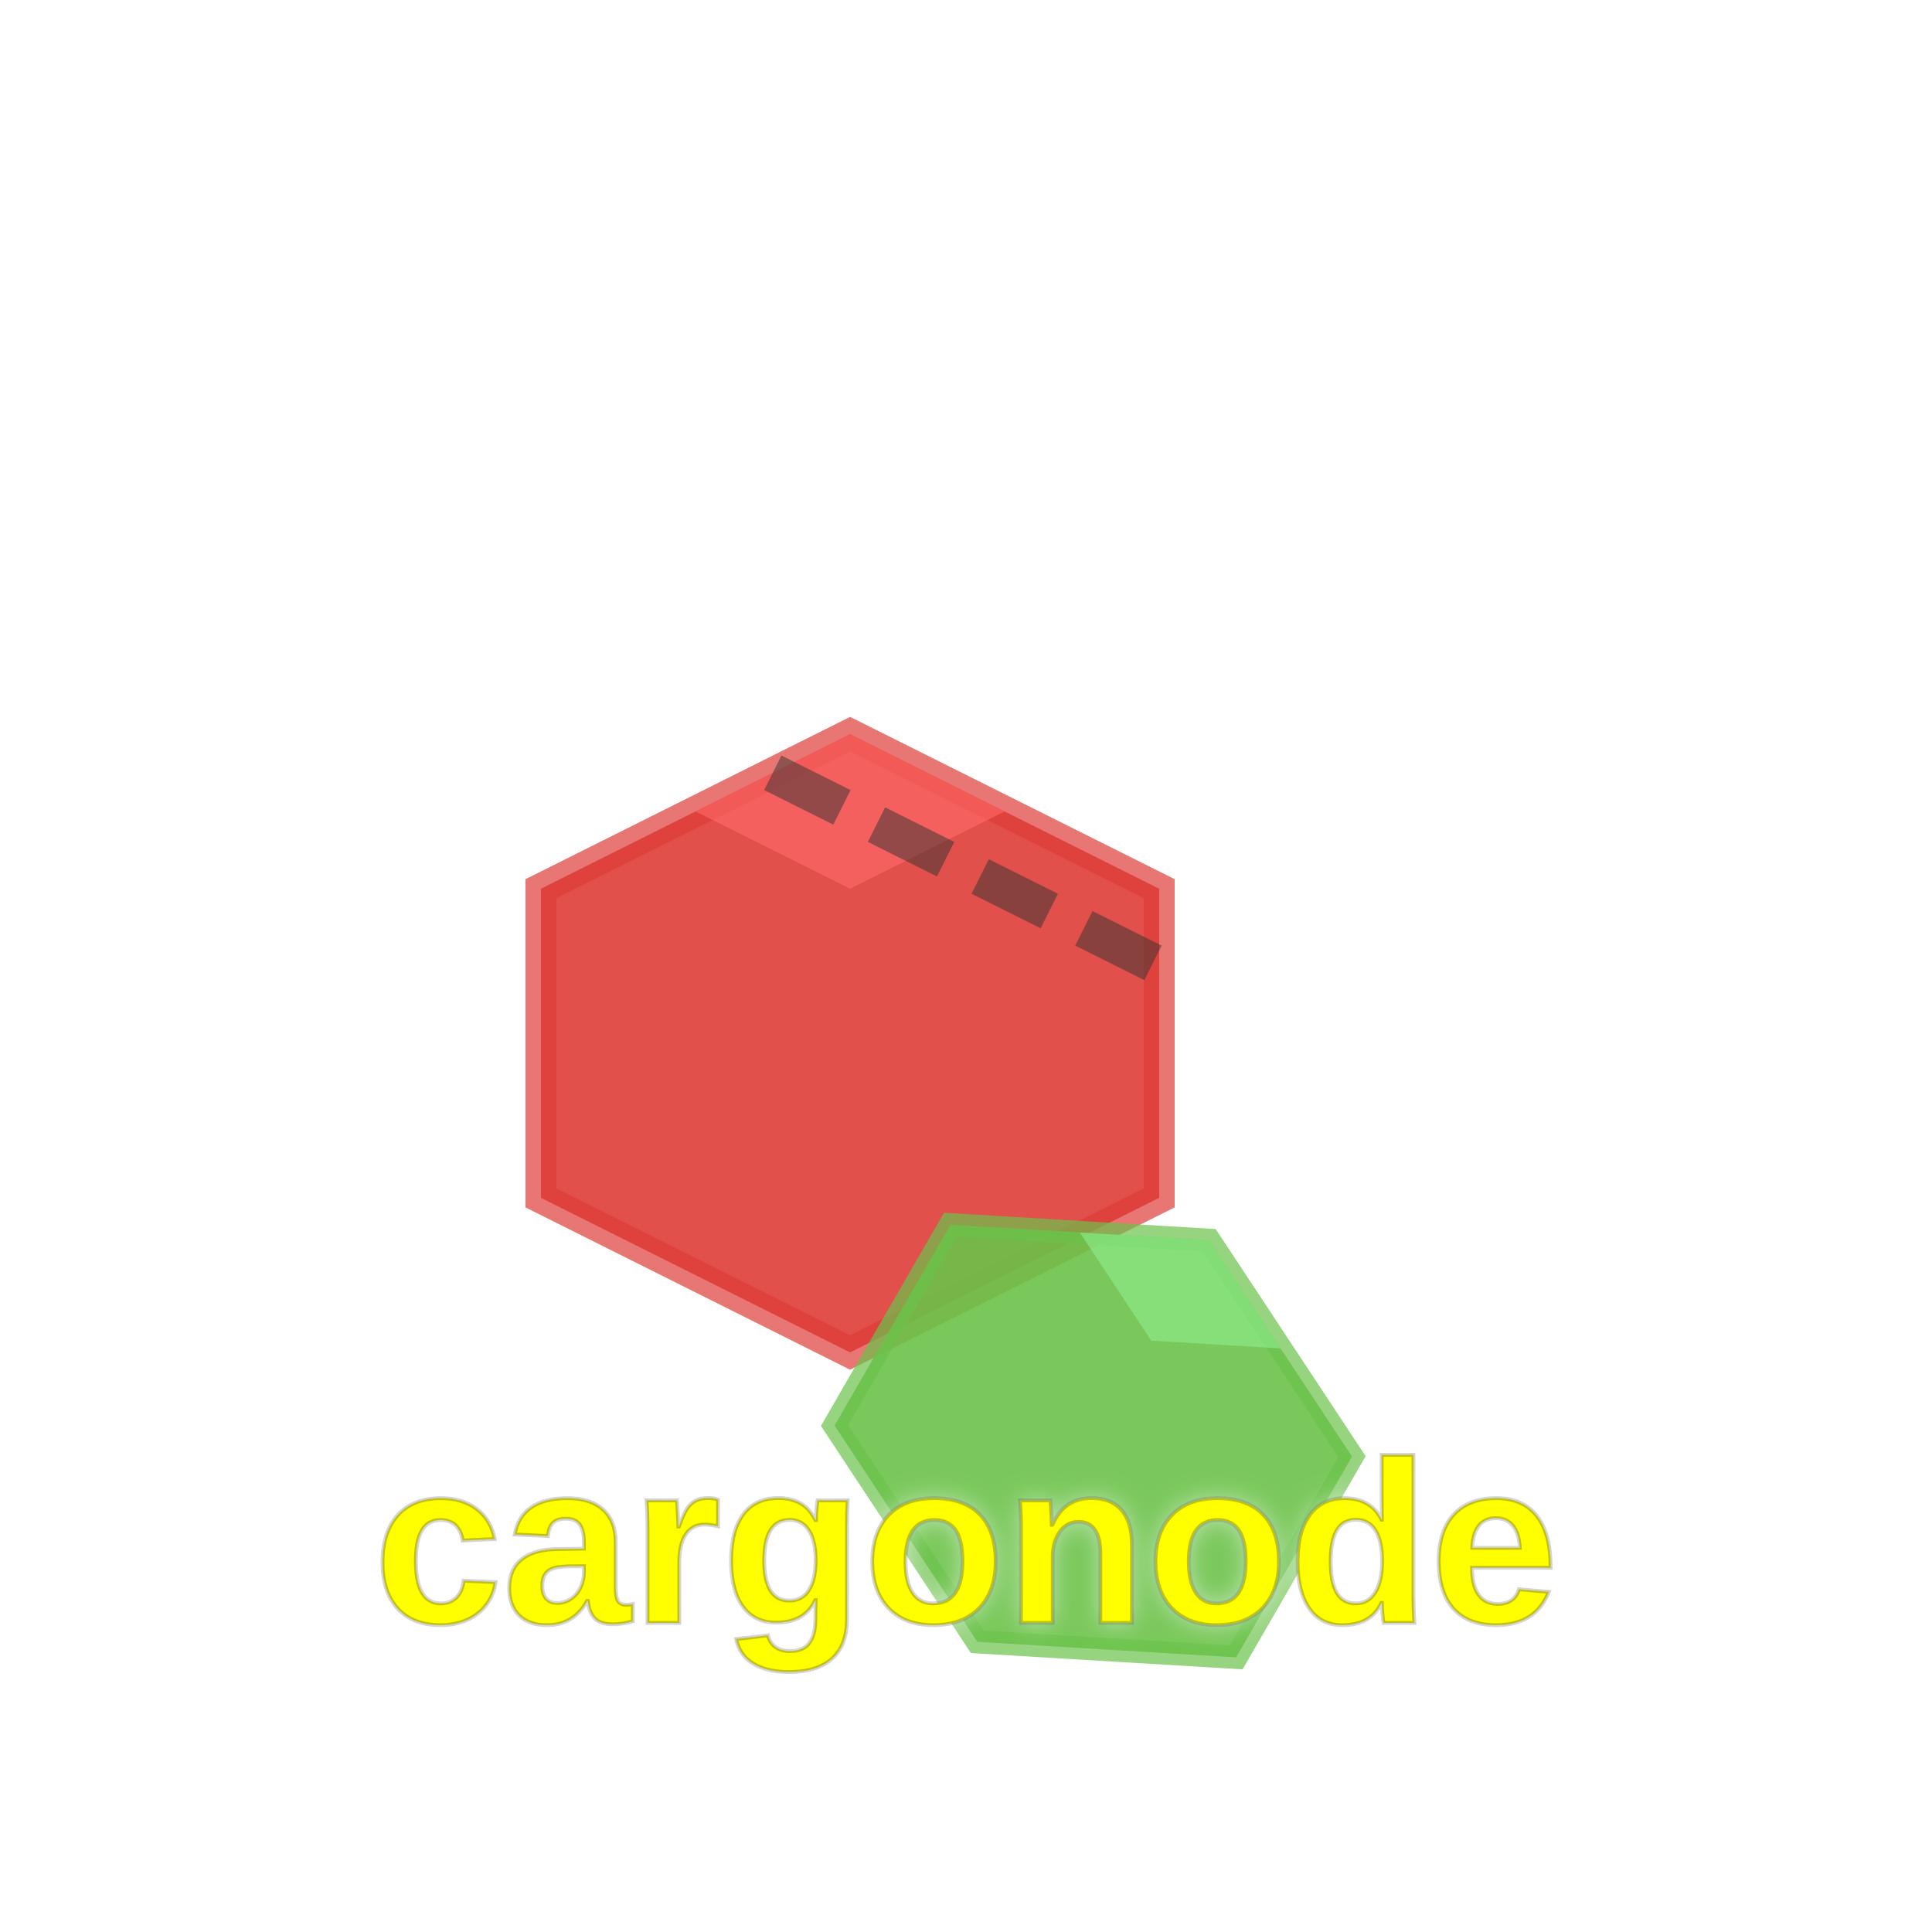
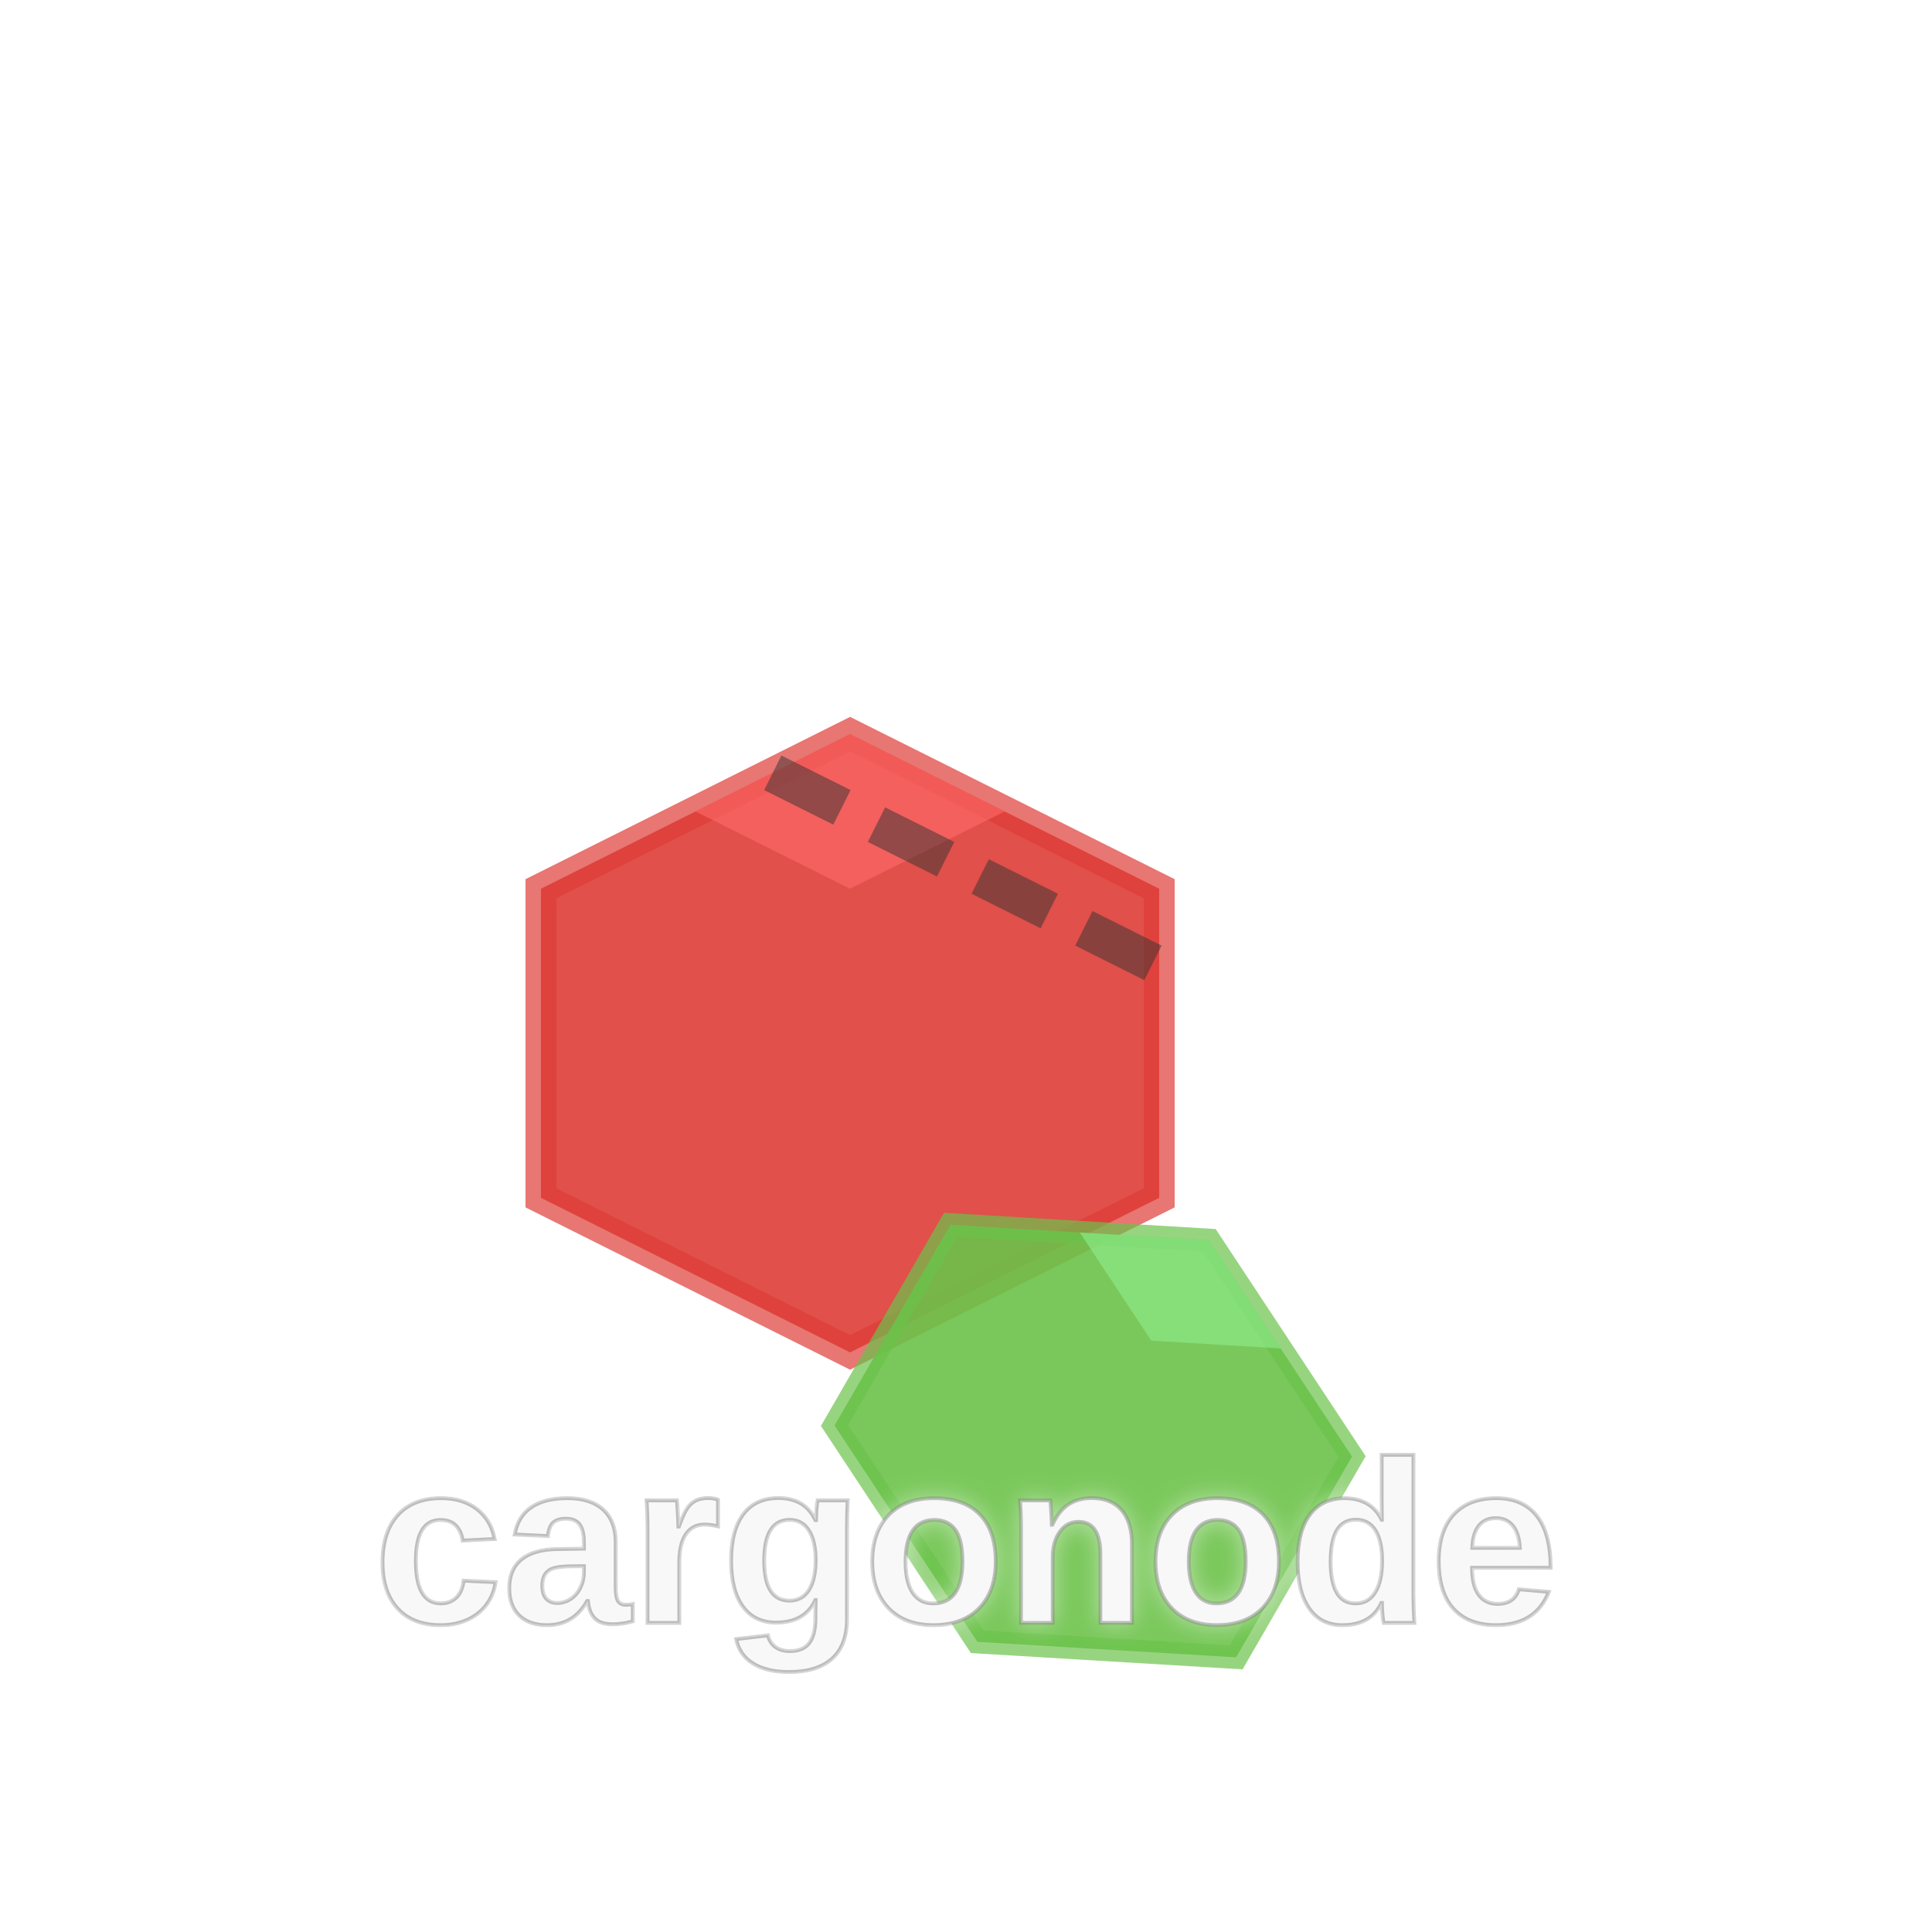
<svg xmlns="http://www.w3.org/2000/svg" viewBox="0 0 500 500">
  <g transform="translate(100, 150) scale(0.8)">
    <path d="M150 50             L250 100             L250 200             L150 250             L50 200             L50 100 Z" fill="#DE3D37" fill-opacity="0.9" stroke="#DE3D37" stroke-width="10" stroke-opacity="0.7" />
    <path d="M150 50             L200 75             L150 100             L100 75 Z" fill="#FF6B6B" fill-opacity="0.6" />
  </g>
  <g transform="translate(250, 250) rotate(30) scale(0.6)">
    <path d="M150 50             L250 100             L250 200             L150 250             L50 200             L50 100 Z" fill="#6CC24A" fill-opacity="0.9" stroke="#6CC24A" stroke-width="10" stroke-opacity="0.7" />
    <path d="M150 50             L200 75             L150 100             L100 75 Z" fill="#90EE90" fill-opacity="0.6" />
  </g>
  <line x1="200" y1="200" x2="300" y2="250" stroke="#333" stroke-width="10" stroke-dasharray="20,10" stroke-opacity="0.5" />
  <defs>
    <filter id="text-shadow" x="-20%" y="-20%" width="140%" height="140%">
      <feGaussianBlur in="SourceAlpha" stdDeviation="3" />
      <feOffset dx="0" dy="0" result="offsetblur" />
      <feFlood flood-color="#FFFFFF" flood-opacity="0.5" />
      <feComposite in2="offsetblur" operator="in" />
      <feMerge>
        <feMergeNode />
        <feMergeNode in="SourceGraphic" />
      </feMerge>
    </filter>
    <filter id="text-shadow-dark" x="-20%" y="-20%" width="140%" height="140%">
      <feGaussianBlur in="SourceAlpha" stdDeviation="3" />
      <feOffset dx="0" dy="0" result="offsetblur" />
      <feFlood flood-color="#000000" flood-opacity="0.2" />
      <feComposite in2="offsetblur" operator="in" />
      <feMerge>
        <feMergeNode />
        <feMergeNode in="SourceGraphic" />
      </feMerge>
    </filter>
  </defs>
-   <text x="250" y="420" text-anchor="middle" font-family="Arial, sans-serif" font-size="60" font-weight="bold" fill="#FFFF00" filter="url(#text-shadow)" stroke="#333" stroke-width="1" stroke-opacity="0.3">
+   <text x="250" y="420" text-anchor="middle" font-family="Arial, sans-serif" font-size="60" font-weight="bold" fill="#F8F8F8" filter="url(#text-shadow)" stroke="#333" stroke-width="1" stroke-opacity="0.3">
    cargonode
  </text>
</svg>
